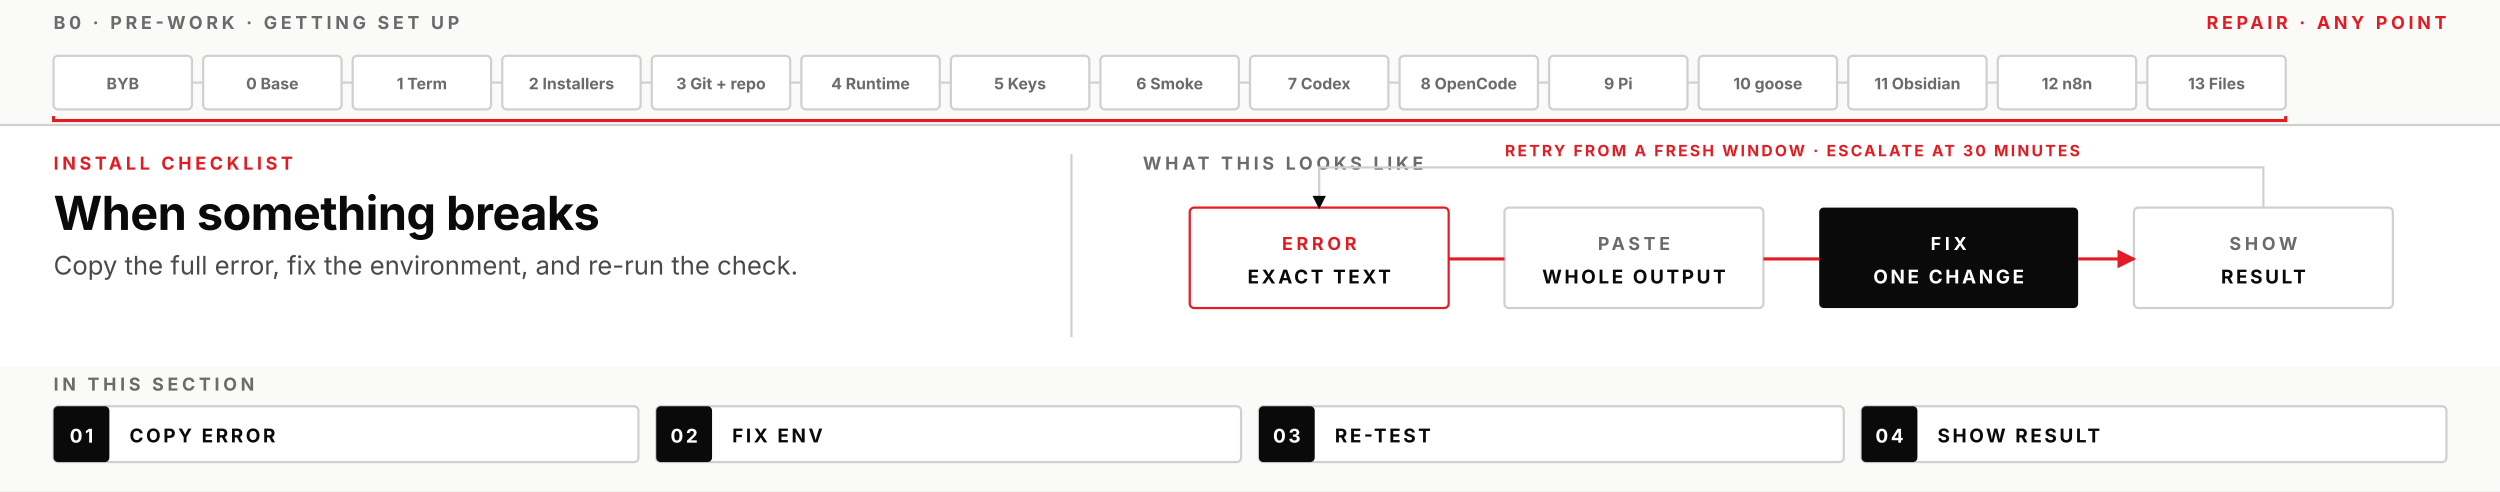
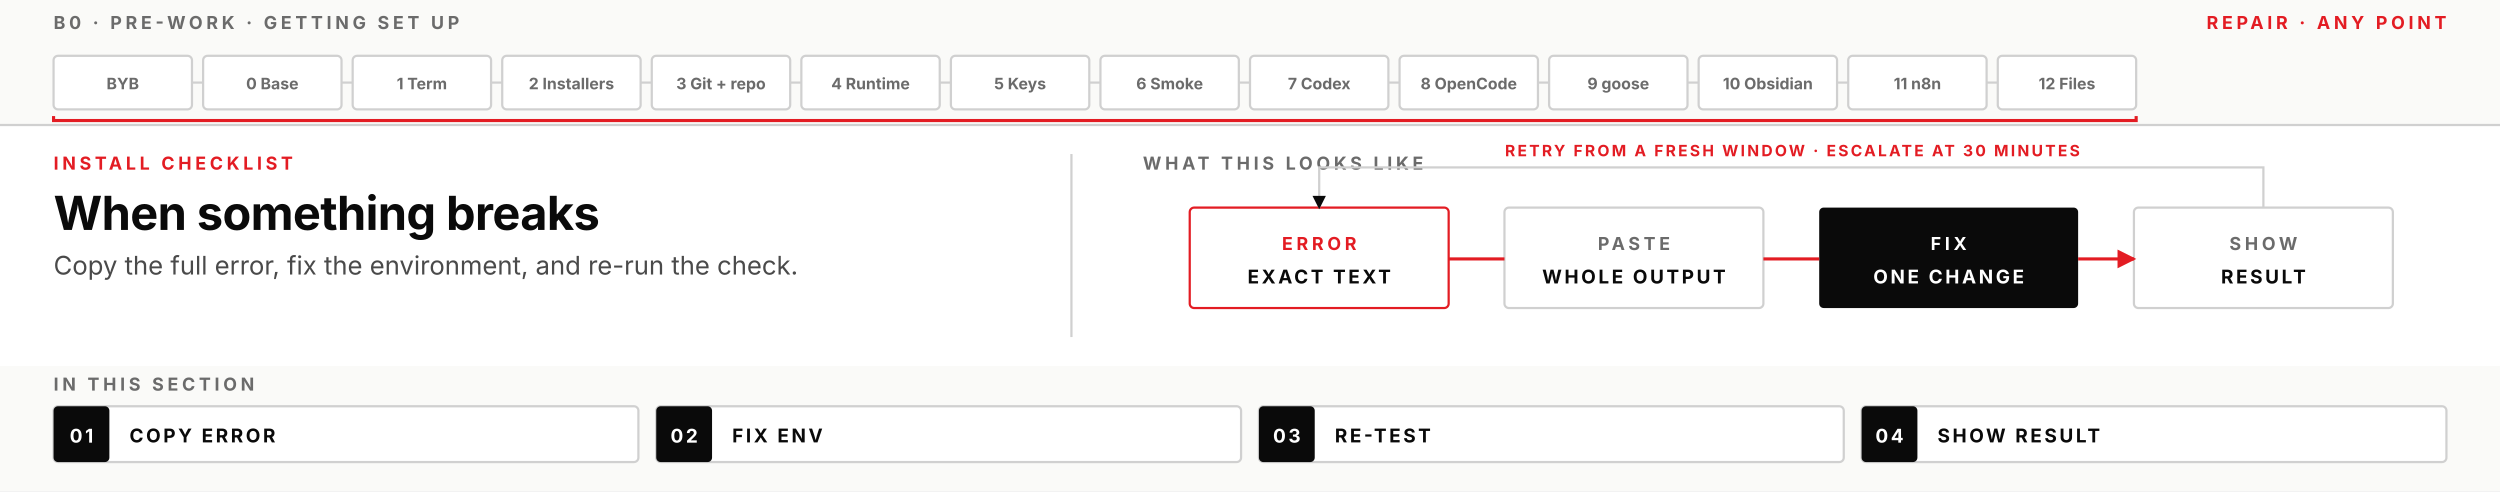
<svg xmlns="http://www.w3.org/2000/svg" viewBox="0 0 1120 220" role="img" aria-labelledby="title-install-pre-work-when-something-breaks">
  <defs>
    <marker id="arrow" viewBox="0 0 8 8" refX="7" refY="4" markerWidth="6" markerHeight="6" orient="auto-start-reverse">
      <path d="M0 0 8 4 0 8Z" fill="#0A0A0A" />
    </marker>
    <marker id="arrow-red" viewBox="0 0 8 8" refX="7" refY="4" markerWidth="6" markerHeight="6" orient="auto-start-reverse">
      <path d="M0 0 8 4 0 8Z" fill="#E31C23" />
    </marker>
    <style>
      text { font-family: system-ui, "Inter", "Helvetica Neue", Arial, sans-serif; fill: #0A0A0A; }
      .micro { font-size: 8px; font-weight: 650; letter-spacing: 1.65px; }
      .tiny { font-size: 7px; font-weight: 650; letter-spacing: 1px; }
      .railtext { font-size: 7.1px; font-weight: 650; }
      .title { font-size: 21px; font-weight: 680; letter-spacing: -0.25px; }
      .purpose { font-size: 11.5px; font-weight: 430; fill: #4A4A4A; }
      .caption { font-size: 8.5px; font-weight: 650; letter-spacing: 1.15px; }
      .body { font-size: 9.5px; font-weight: 520; }
      .muted { fill: #6B6B6B; }
      .white { fill: #FFFFFF; }
      .red { fill: #E31C23; }
      .gold { fill: #A58650; }
      .line { fill: none; stroke: #0A0A0A; stroke-width: 1.35; vector-effect: non-scaling-stroke; }
      .hair { fill: none; stroke: #D0D0D0; stroke-width: 1; vector-effect: non-scaling-stroke; }
      .redline { fill: none; stroke: #E31C23; stroke-width: 1.4; vector-effect: non-scaling-stroke; }
      .goldline { fill: none; stroke: #A58650; stroke-width: 1.35; vector-effect: non-scaling-stroke; }
      .dash { stroke-dasharray: 5 4; }
    </style>
  </defs>
  <rect width="1120" height="220" fill="#FFFFFF" />
  <rect x="0" y="0" width="1120" height="56" fill="#FAFAF8" />
  <text x="24" y="13" class="micro muted">B0 · PRE-WORK · GETTING SET UP</text>
  <text x="1096" y="13" class="micro red" text-anchor="end">REPAIR · ANY POINT</text>
-   <path d="M55 37H993" class="hair" />
+   <path d="M55 37H926" class="hair" />
  <rect x="24" y="25" width="62" height="24" rx="2" fill="#FFFFFF" stroke="#D0D0D0" stroke-width="1" />
  <text x="55" y="40" class="railtext muted" text-anchor="middle">BYB</text>
  <rect x="91" y="25" width="62" height="24" rx="2" fill="#FFFFFF" stroke="#D0D0D0" stroke-width="1" />
  <text x="122" y="40" class="railtext muted" text-anchor="middle">0 Base</text>
  <rect x="158" y="25" width="62" height="24" rx="2" fill="#FFFFFF" stroke="#D0D0D0" stroke-width="1" />
  <text x="189" y="40" class="railtext muted" text-anchor="middle">1 Term</text>
  <rect x="225" y="25" width="62" height="24" rx="2" fill="#FFFFFF" stroke="#D0D0D0" stroke-width="1" />
  <text x="256" y="40" class="railtext muted" text-anchor="middle">2 Installers</text>
  <rect x="292" y="25" width="62" height="24" rx="2" fill="#FFFFFF" stroke="#D0D0D0" stroke-width="1" />
  <text x="323" y="40" class="railtext muted" text-anchor="middle">3 Git + repo</text>
  <rect x="359" y="25" width="62" height="24" rx="2" fill="#FFFFFF" stroke="#D0D0D0" stroke-width="1" />
  <text x="390" y="40" class="railtext muted" text-anchor="middle">4 Runtime</text>
  <rect x="426" y="25" width="62" height="24" rx="2" fill="#FFFFFF" stroke="#D0D0D0" stroke-width="1" />
  <text x="457" y="40" class="railtext muted" text-anchor="middle">5 Keys</text>
  <rect x="493" y="25" width="62" height="24" rx="2" fill="#FFFFFF" stroke="#D0D0D0" stroke-width="1" />
  <text x="524" y="40" class="railtext muted" text-anchor="middle">6 Smoke</text>
  <rect x="560" y="25" width="62" height="24" rx="2" fill="#FFFFFF" stroke="#D0D0D0" stroke-width="1" />
  <text x="591" y="40" class="railtext muted" text-anchor="middle">7 Codex</text>
  <rect x="627" y="25" width="62" height="24" rx="2" fill="#FFFFFF" stroke="#D0D0D0" stroke-width="1" />
  <text x="658" y="40" class="railtext muted" text-anchor="middle">8 OpenCode</text>
  <rect x="694" y="25" width="62" height="24" rx="2" fill="#FFFFFF" stroke="#D0D0D0" stroke-width="1" />
-   <text x="725" y="40" class="railtext muted" text-anchor="middle">9 Pi</text>
+   <text x="725" y="40" class="railtext muted" text-anchor="middle">9 goose</text>
  <rect x="761" y="25" width="62" height="24" rx="2" fill="#FFFFFF" stroke="#D0D0D0" stroke-width="1" />
-   <text x="792" y="40" class="railtext muted" text-anchor="middle">10 goose</text>
+   <text x="792" y="40" class="railtext muted" text-anchor="middle">10 Obsidian</text>
  <rect x="828" y="25" width="62" height="24" rx="2" fill="#FFFFFF" stroke="#D0D0D0" stroke-width="1" />
-   <text x="859" y="40" class="railtext muted" text-anchor="middle">11 Obsidian</text>
+   <text x="859" y="40" class="railtext muted" text-anchor="middle">11 n8n</text>
  <rect x="895" y="25" width="62" height="24" rx="2" fill="#FFFFFF" stroke="#D0D0D0" stroke-width="1" />
-   <text x="926" y="40" class="railtext muted" text-anchor="middle">12 n8n</text>
-   <rect x="962" y="25" width="62" height="24" rx="2" fill="#FFFFFF" stroke="#D0D0D0" stroke-width="1" />
-   <text x="993" y="40" class="railtext muted" text-anchor="middle">13 Files</text>
-   <path d="M24 52V54H1024V52" class="redline" />
+   <text x="926" y="40" class="railtext muted" text-anchor="middle">12 Files</text>
+   <path d="M24 52V54H957V52" class="redline" />
  <path d="M0 56H1120" class="hair" />
  <text x="24" y="76" class="micro red">INSTALL CHECKLIST</text>
  <text x="24" y="103" class="title">When something breaks</text>
  <text x="24" y="123" class="purpose">Copy the full error, fix the environment, and re-run the check.</text>
  <path d="M480 69V151" class="hair" />
  <text x="512" y="76" class="micro muted">WHAT THIS LOOKS LIKE</text>
  <g aria-label="Repair loop from error to paste to fix to shown result">
    <rect x="533" y="93" width="116" height="45" rx="2" fill="#FFFFFF" stroke="#E31C23" />
    <text x="591" y="112" class="micro red" text-anchor="middle">ERROR</text>
    <text x="591" y="127" class="caption" text-anchor="middle">EXACT TEXT</text>
    <rect x="674" y="93" width="116" height="45" rx="2" fill="#FFFFFF" stroke="#D0D0D0" />
    <text x="732" y="112" class="micro muted" text-anchor="middle">PASTE</text>
    <text x="732" y="127" class="caption" text-anchor="middle">WHOLE OUTPUT</text>
    <rect x="815" y="93" width="116" height="45" rx="2" fill="#0A0A0A" />
    <text x="873" y="112" class="micro white" text-anchor="middle">FIX</text>
    <text x="873" y="127" class="caption white" text-anchor="middle">ONE CHANGE</text>
    <rect x="956" y="93" width="116" height="45" rx="2" fill="#FFFFFF" stroke="#D0D0D0" />
    <text x="1014" y="112" class="micro muted" text-anchor="middle">SHOW</text>
    <text x="1014" y="127" class="caption" text-anchor="middle">RESULT</text>
    <path d="M649 116H674M790 116H815M931 116H956" class="redline" marker-end="url(#arrow-red)" />
    <path d="M1014 93V75H591V93" class="hair" marker-end="url(#arrow)" />
    <text x="803" y="70" class="tiny red" text-anchor="middle">RETRY FROM A FRESH WINDOW · ESCALATE AT 30 MINUTES</text>
  </g>
  <rect x="0" y="164" width="1120" height="56" fill="#FAFAF8" />
  <text x="24" y="175" class="micro muted">IN THIS SECTION</text>
  <rect x="24.00" y="182" width="262.00" height="25" rx="2" fill="#FFFFFF" stroke="#D0D0D0" />
  <rect x="24.00" y="182" width="25" height="25" rx="2" fill="#0A0A0A" />
  <text x="36.50" y="198.3" class="caption white" text-anchor="middle">01</text>
  <text x="58.00" y="198.2" class="caption">COPY ERROR</text>
  <rect x="294.00" y="182" width="262.00" height="25" rx="2" fill="#FFFFFF" stroke="#D0D0D0" />
  <rect x="294.00" y="182" width="25" height="25" rx="2" fill="#0A0A0A" />
  <text x="306.50" y="198.3" class="caption white" text-anchor="middle">02</text>
  <text x="328.00" y="198.2" class="caption">FIX ENV</text>
  <rect x="564.00" y="182" width="262.00" height="25" rx="2" fill="#FFFFFF" stroke="#D0D0D0" />
  <rect x="564.00" y="182" width="25" height="25" rx="2" fill="#0A0A0A" />
  <text x="576.50" y="198.3" class="caption white" text-anchor="middle">03</text>
  <text x="598.00" y="198.2" class="caption">RE-TEST</text>
  <rect x="834.00" y="182" width="262.00" height="25" rx="2" fill="#FFFFFF" stroke="#D0D0D0" />
  <rect x="834.00" y="182" width="25" height="25" rx="2" fill="#0A0A0A" />
  <text x="846.50" y="198.3" class="caption white" text-anchor="middle">04</text>
  <text x="868.00" y="198.2" class="caption">SHOW RESULT</text>
</svg>
